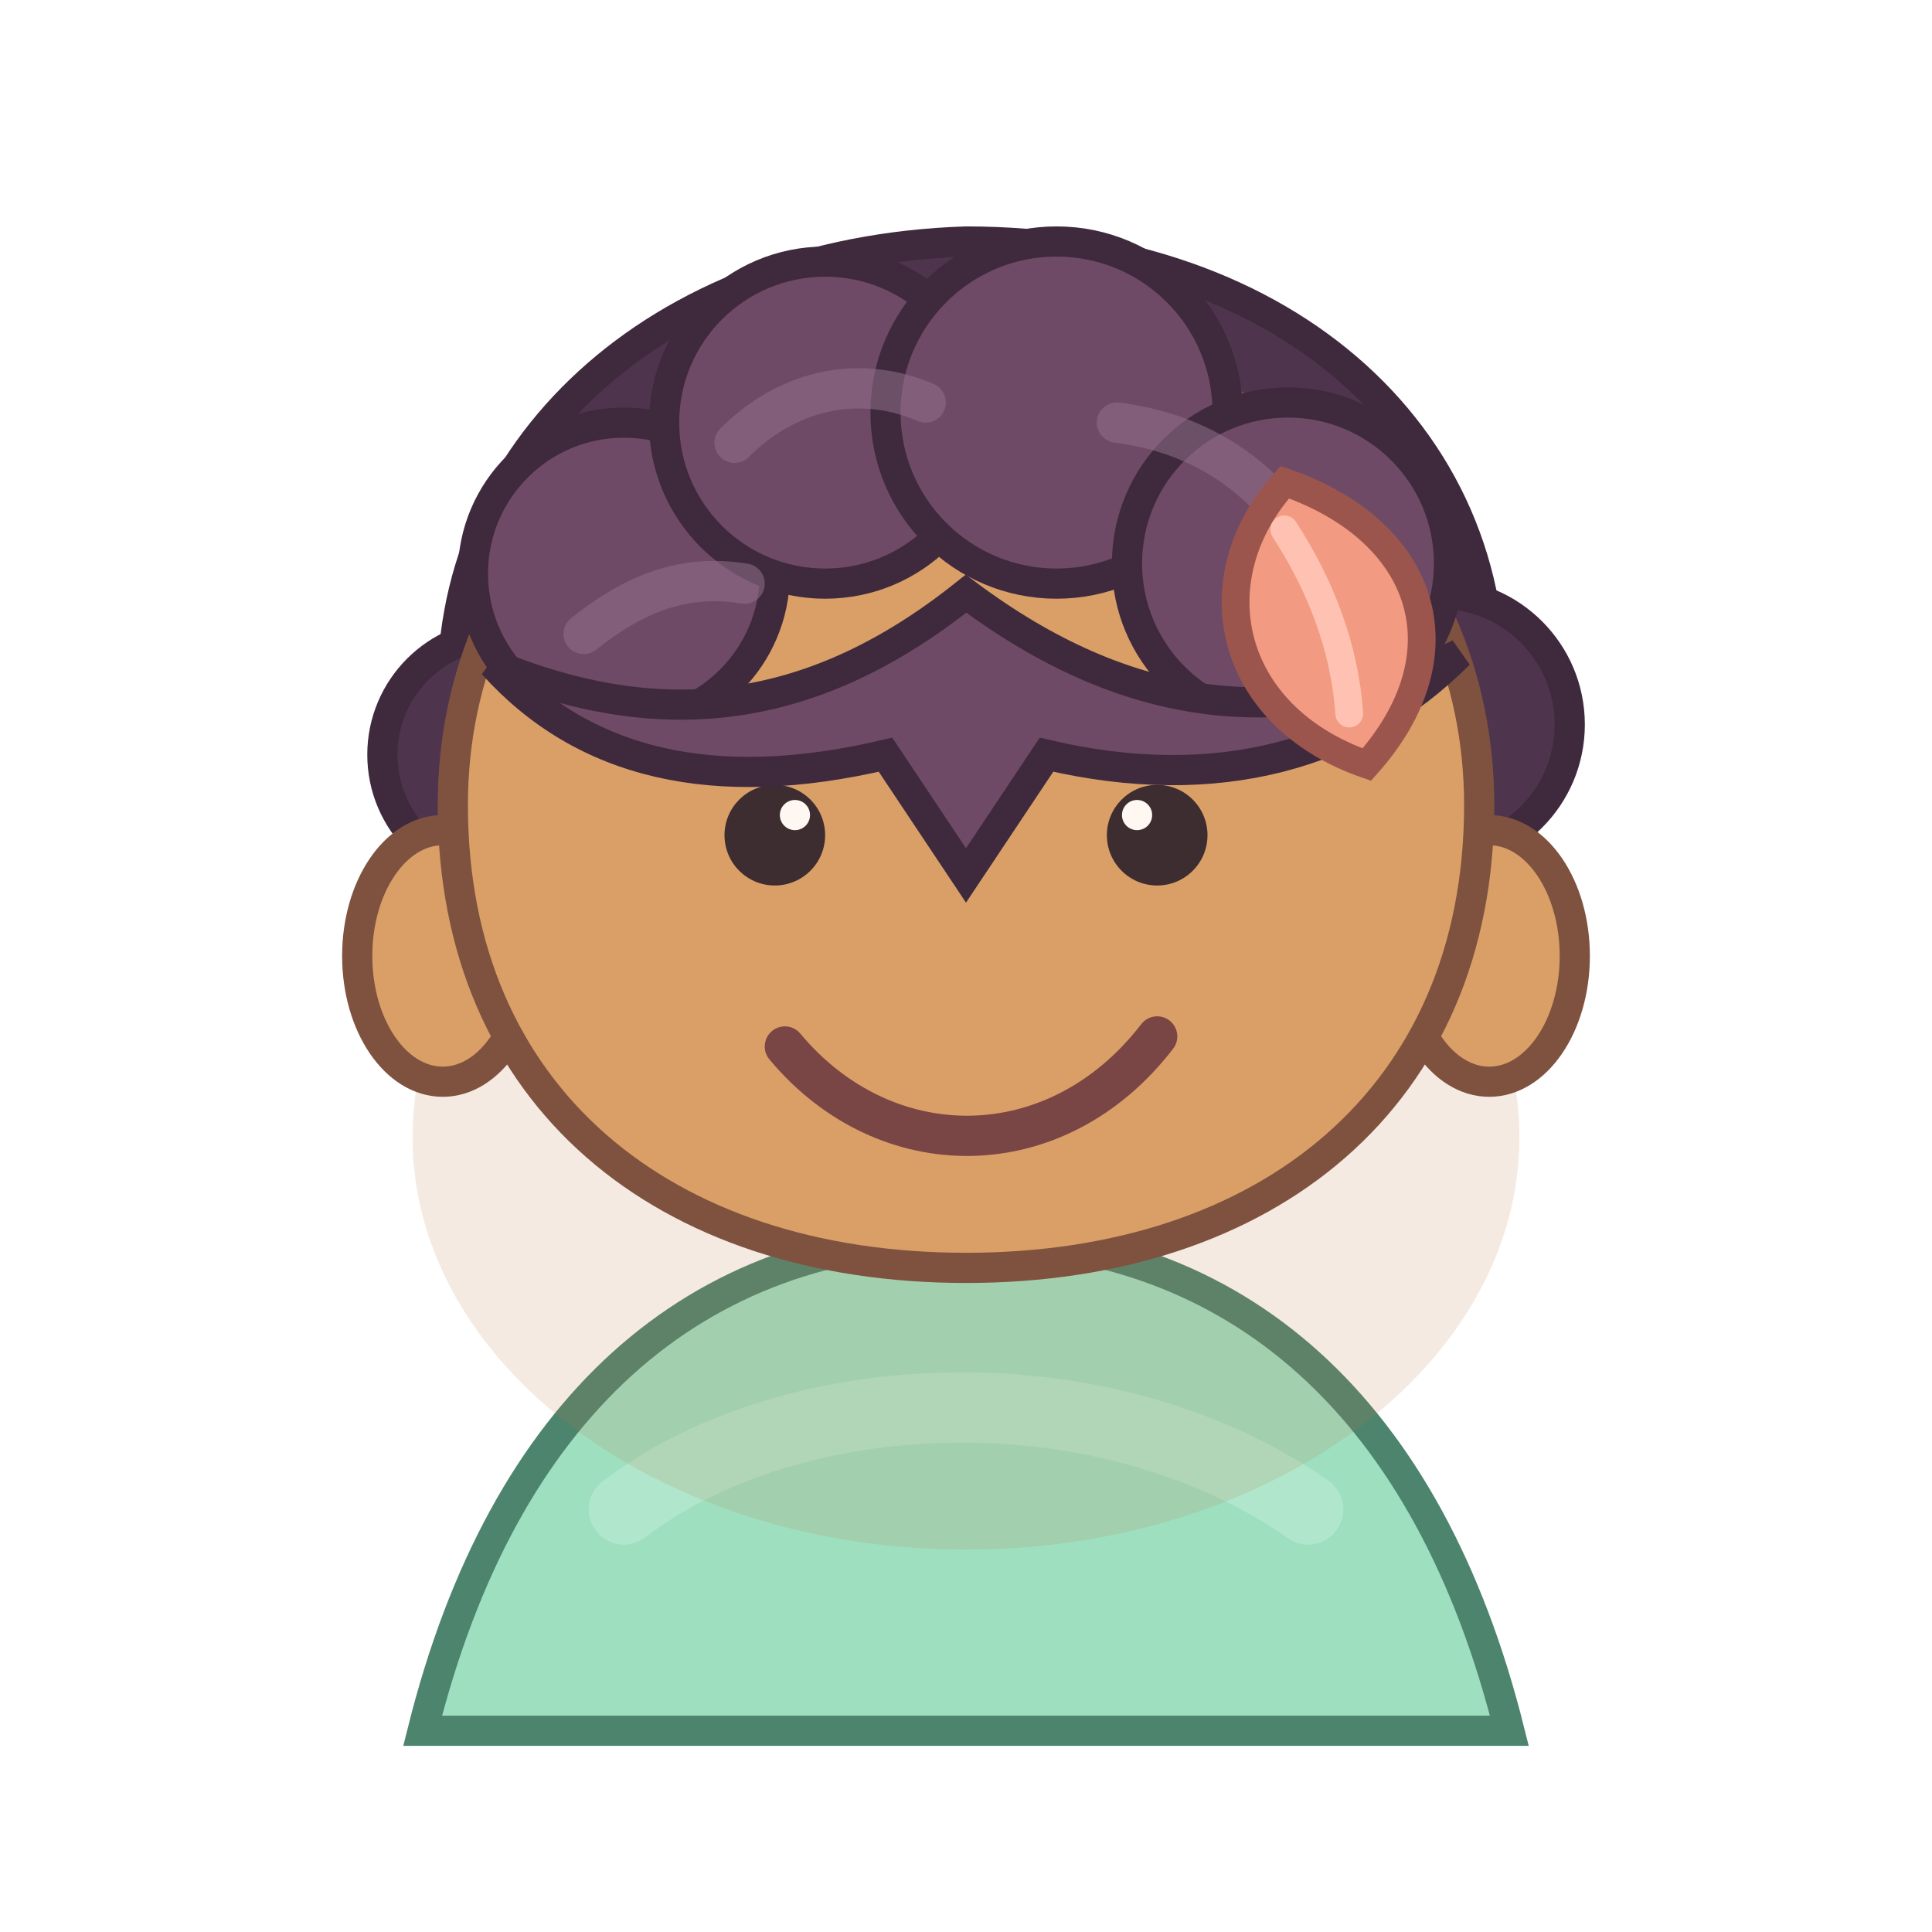
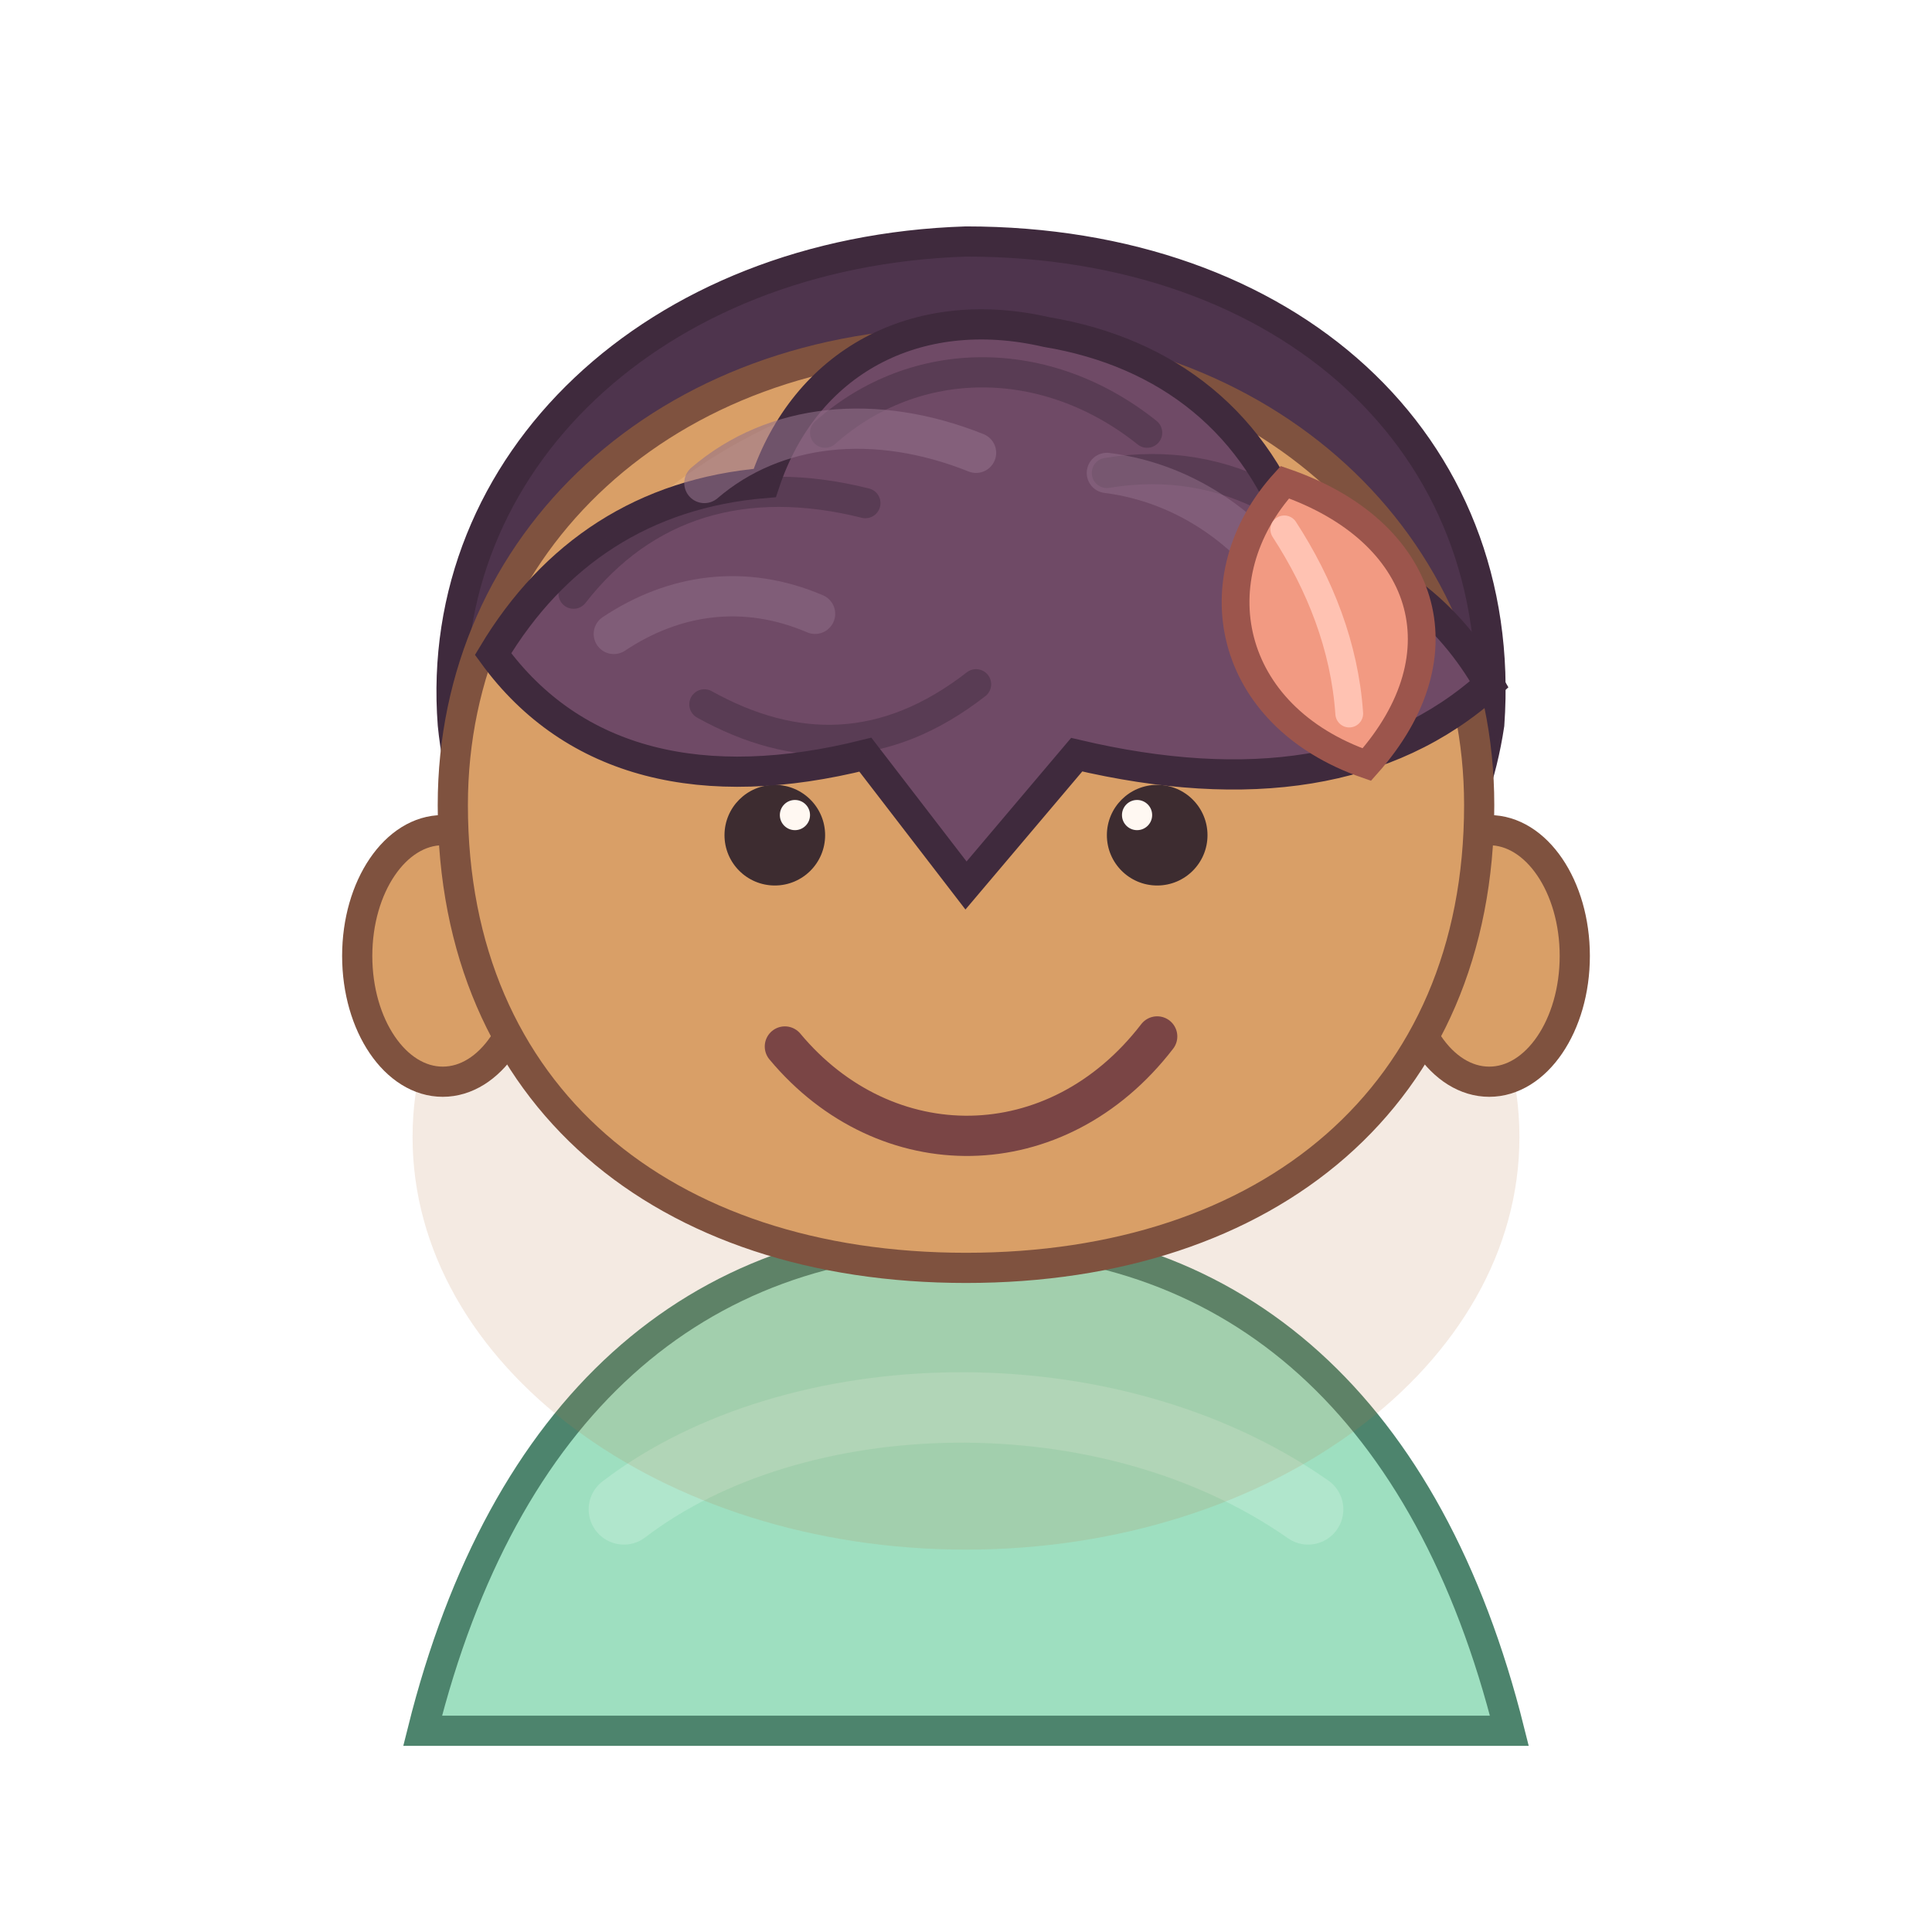
<svg xmlns="http://www.w3.org/2000/svg" viewBox="0 0 192 192" width="192" height="192" role="img" aria-label="HomeOps Avatar V2 sample">
  <g id="avatar-v2-layer-back-hair">
-     <path data-hair-style="curlyPlayful" d="M45 70c-1-25 20-45 51-46 32 0 54 20 52 47-5 23-24 37-52 36-29 0-48-14-51-37z" fill="#4e344d" stroke="#3f2a3d" stroke-width="3" />
-     <circle cx="50" cy="75" r="12" fill="#4e344d" stroke="#3f2a3d" stroke-width="3" />
-     <circle cx="143" cy="72" r="13" fill="#4e344d" stroke="#3f2a3d" stroke-width="3" />
+     <path data-hair-style="curlyPlayful" d="M45 72c-2-26 20-47 51-48 32 0 54 20 52 48-3 20-20 34-45 36-4 0-10 0-14 0-26-2-42-16-44-36z" fill="#4e344d" stroke="#3f2a3d" stroke-width="3" />
+     <path d="M48 75c5-10 13-14 23-11M122 63c10-3 18 1 24 10" fill="none" stroke="#3f2a3d" stroke-width="5" stroke-linecap="round" opacity="0.45" />
  </g>
  <g id="avatar-v2-layer-shirt">
    <path data-clothing-asset="roundedTee" d="M42 172c8-32 27-49 54-49s46 17 54 49z" fill="#9edfc0" stroke="#4d846d" stroke-width="3" />
    <path d="M62 150c17-13 48-14 68 0" fill="none" stroke="#c1edd7" stroke-width="7" stroke-linecap="round" opacity="0.5" />
  </g>
  <g id="avatar-v2-layer-base">
    <ellipse cx="96" cy="113" rx="55" ry="41" fill="#b97845" opacity="0.16" />
    <ellipse data-anatomy="ear-left" cx="44" cy="95" rx="8.5" ry="12.5" fill="#d99f67" stroke="#7f523f" stroke-width="3" />
    <ellipse data-anatomy="ear-right" cx="148" cy="95" rx="8.5" ry="12.5" fill="#d99f67" stroke="#7f523f" stroke-width="3" />
    <path data-anatomy="head-round" d="M96 34c30 0 51 20 51 46 0 29-21 46-51 46s-51-17-51-46c0-26 21-46 51-46z" fill="#d99f67" stroke="#7f523f" stroke-width="3" />
    <path d="M64 56c17-17 45-21 64-2" fill="none" stroke="#efbd87" stroke-width="8" stroke-linecap="round" opacity="0.4" />
    <circle cx="77" cy="83" r="5" fill="#3d2c30" />
    <circle cx="115" cy="83" r="5" fill="#3d2c30" />
    <circle cx="79" cy="81" r="1.5" fill="#fff8f2" />
    <circle cx="113" cy="81" r="1.5" fill="#fff8f2" />
    <path d="M78 104c10 12 27 12 37-1" fill="none" stroke="#7a4545" stroke-width="4" stroke-linecap="round" />
  </g>
  <g id="avatar-v2-layer-front-hair">
-     <circle data-hair-style="curlyPlayful" cx="62" cy="57" r="15" fill="#6f4a66" stroke="#3f2a3d" stroke-width="3" />
-     <circle cx="82" cy="42" r="16" fill="#6f4a66" stroke="#3f2a3d" stroke-width="3" />
-     <circle cx="105" cy="41" r="17" fill="#6f4a66" stroke="#3f2a3d" stroke-width="3" />
-     <circle cx="128" cy="56" r="16" fill="#6f4a66" stroke="#3f2a3d" stroke-width="3" />
-     <path d="M49 66c17 7 32 5 47-7 16 12 32 14 49 6-10 10-24 14-41 10l-8 12-8-12c-17 4-30 1-39-9z" fill="#6f4a66" stroke="#3f2a3d" stroke-width="3" />
+     <path data-hair-style="curlyPlayful" d="M49 65c6-10 15-16 27-17 4-12 15-18 28-15 12 2 21 9 25 21 9 2 15 7 19 14-10 9-24 11-41 7l-11 13-10-13c-16 4-29 1-37-10z" fill="#6f4a66" stroke="#3f2a3d" stroke-width="3" />
+     <path d="M57 59c7-9 17-12 29-9M82 43c9-8 22-8 32 0M110 47c12-2 22 4 29 15M70 70c9 5 18 5 27-2" fill="none" stroke="#3f2a3d" stroke-width="3" stroke-linecap="round" opacity="0.45" />
  </g>
  <g id="avatar-v2-layer-hair-highlights">
-     <path d="M73 44c5-5 12-7 19-4M111 42c8 1 14 5 18 11M58 63c5-4 10-6 16-5" fill="none" stroke="#92708a" stroke-width="4" stroke-linecap="round" opacity="0.55" />
+     <path data-hair-highlight="curlyPlayful" d="M70 48c7-6 17-7 27-3" fill="none" stroke="#92708a" stroke-width="4" stroke-linecap="round" opacity="0.58" />
+     <path data-hair-highlight="curlyPlayful" d="M110 47c8 1 15 6 19 13" fill="none" stroke="#92708a" stroke-width="4" stroke-linecap="round" opacity="0.52" />
+     <path data-hair-highlight="curlyPlayful" d="M61 63c6-4 13-5 20-2" fill="none" stroke="#92708a" stroke-width="4" stroke-linecap="round" opacity="0.5" />
  </g>
  <g id="avatar-v2-layer-accessory" data-avatar-mount="hairRight" transform="translate(127 60) rotate(12) scale(0.92)">
    <path data-accessory-asset="leafPin" d="M-2-13c16 2 23 14 15 28-16-2-22-16-15-28z" fill="#f29a82" stroke="#9c554c" stroke-width="3" />
    <path d="M-1-8c5 5 9 11 11 18" stroke="#ffc2b2" stroke-width="3" stroke-linecap="round" />
  </g>
</svg>
